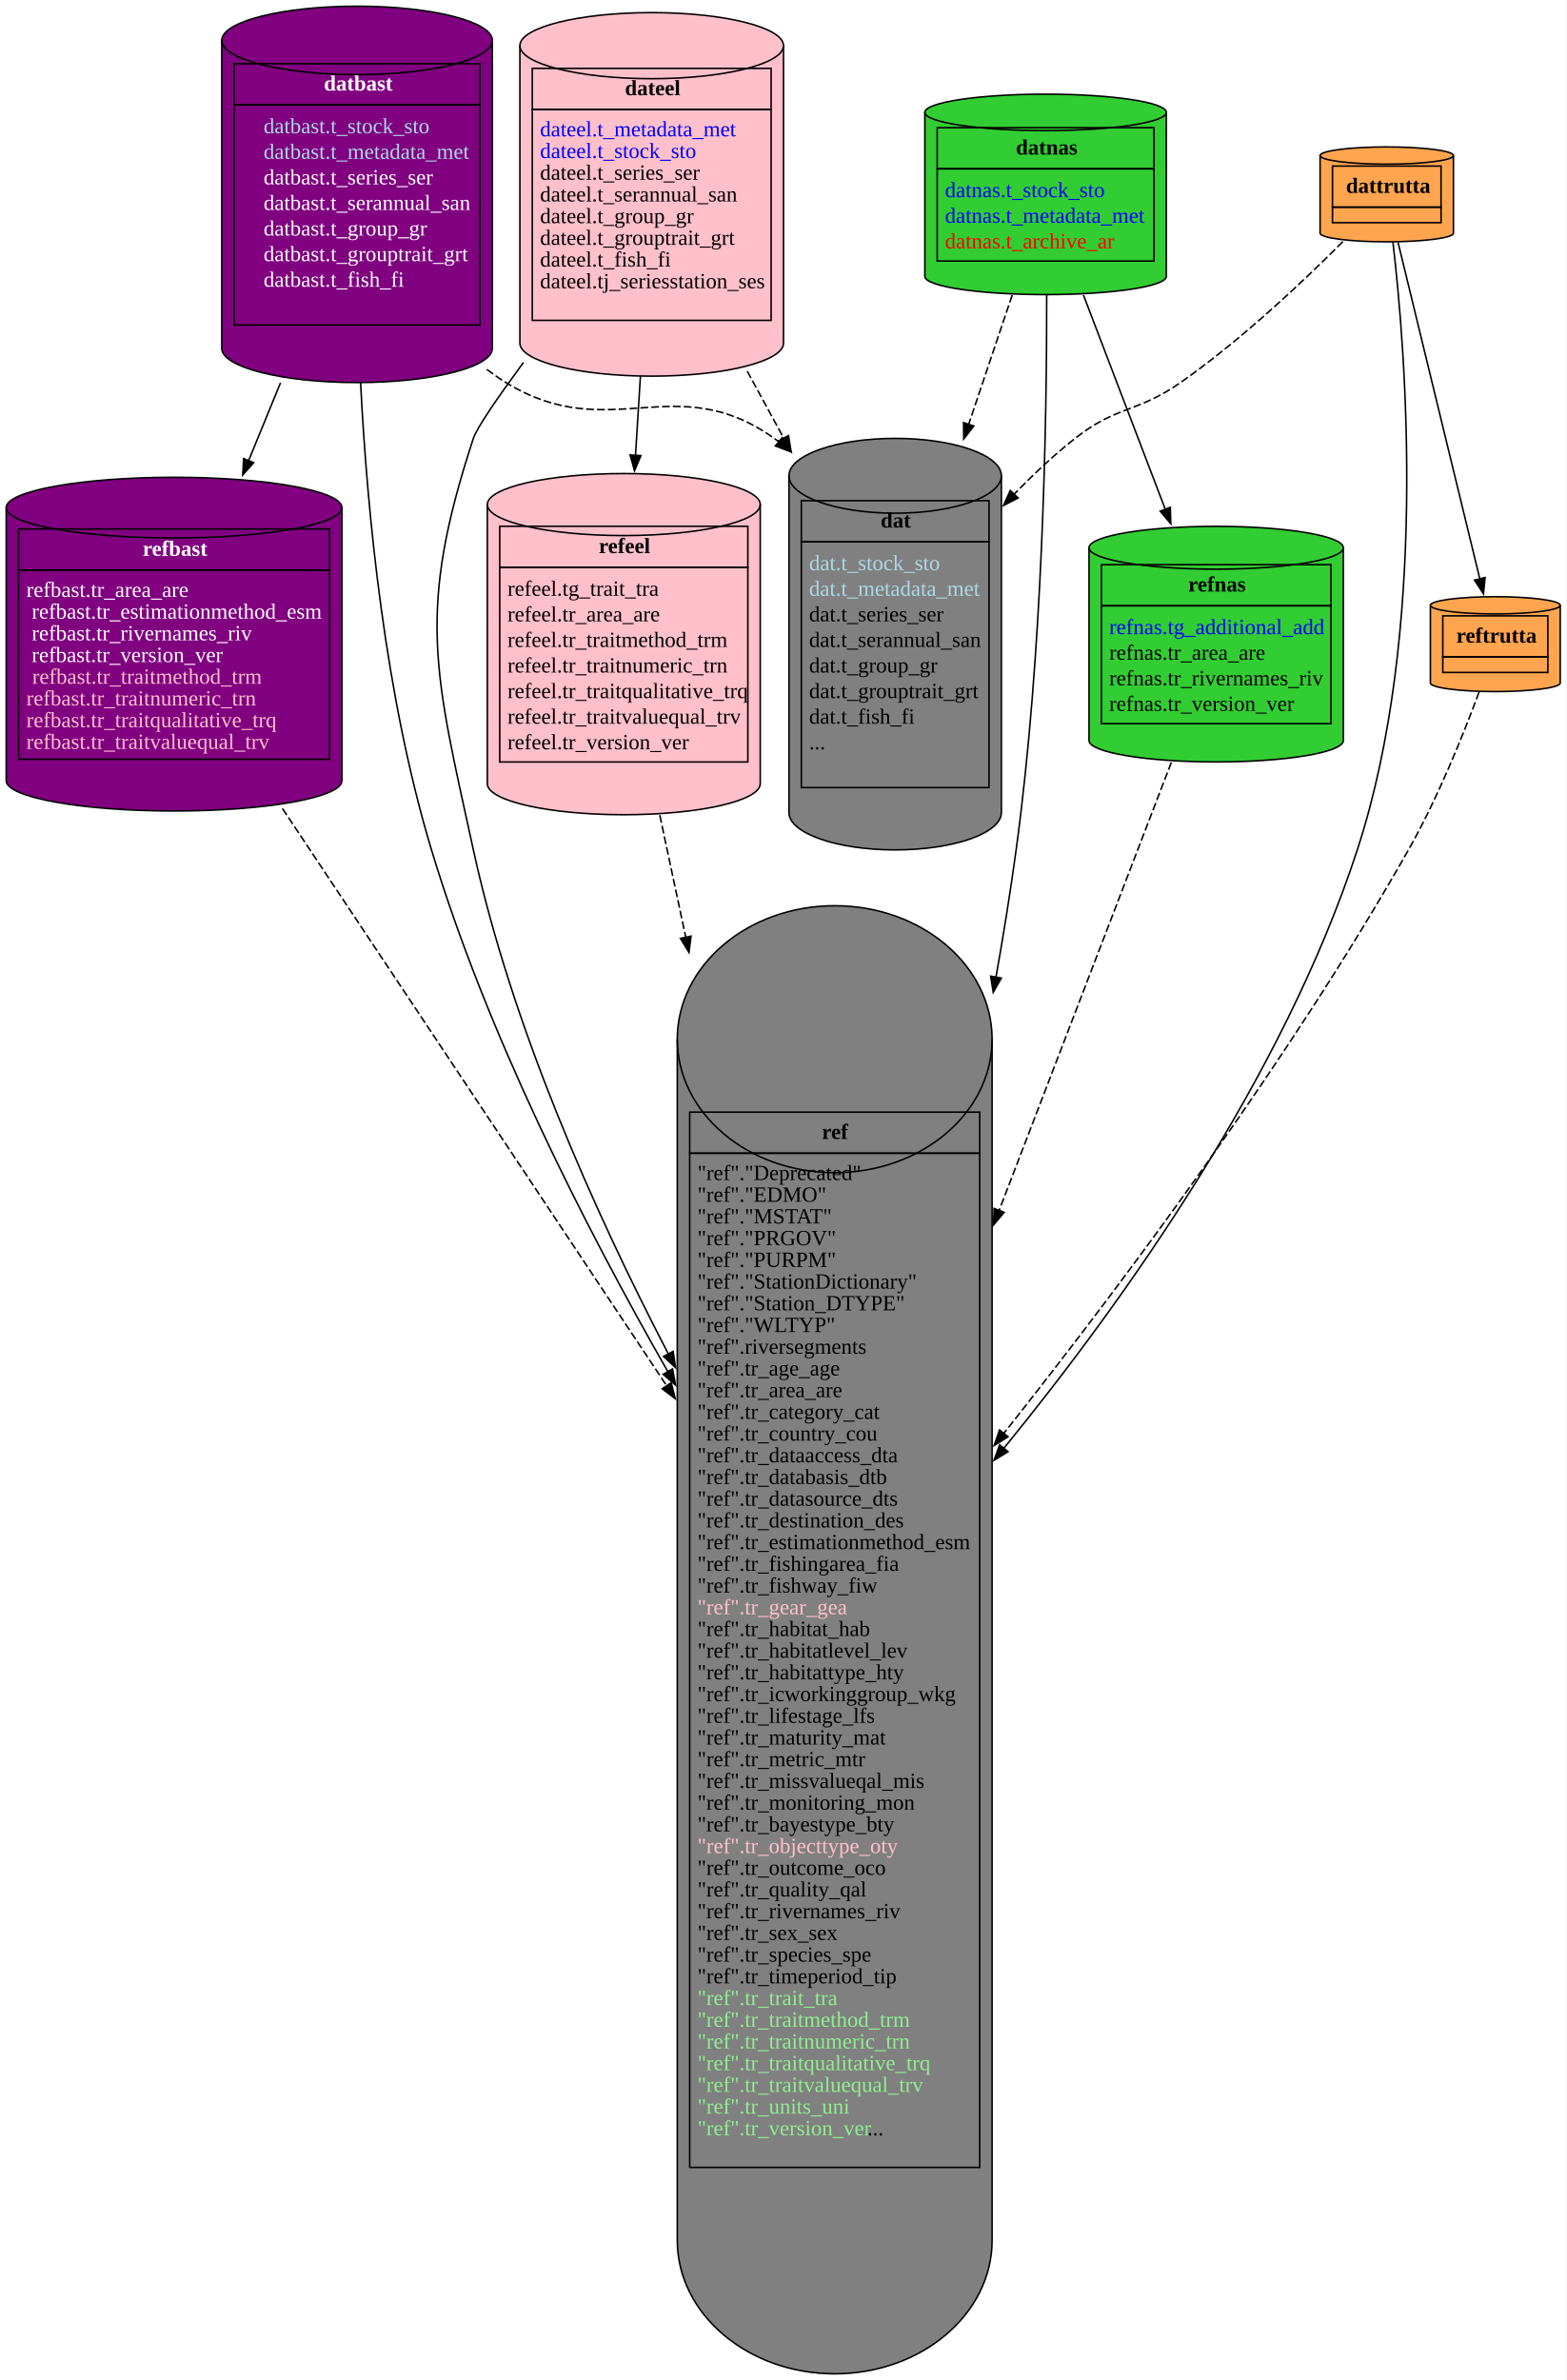
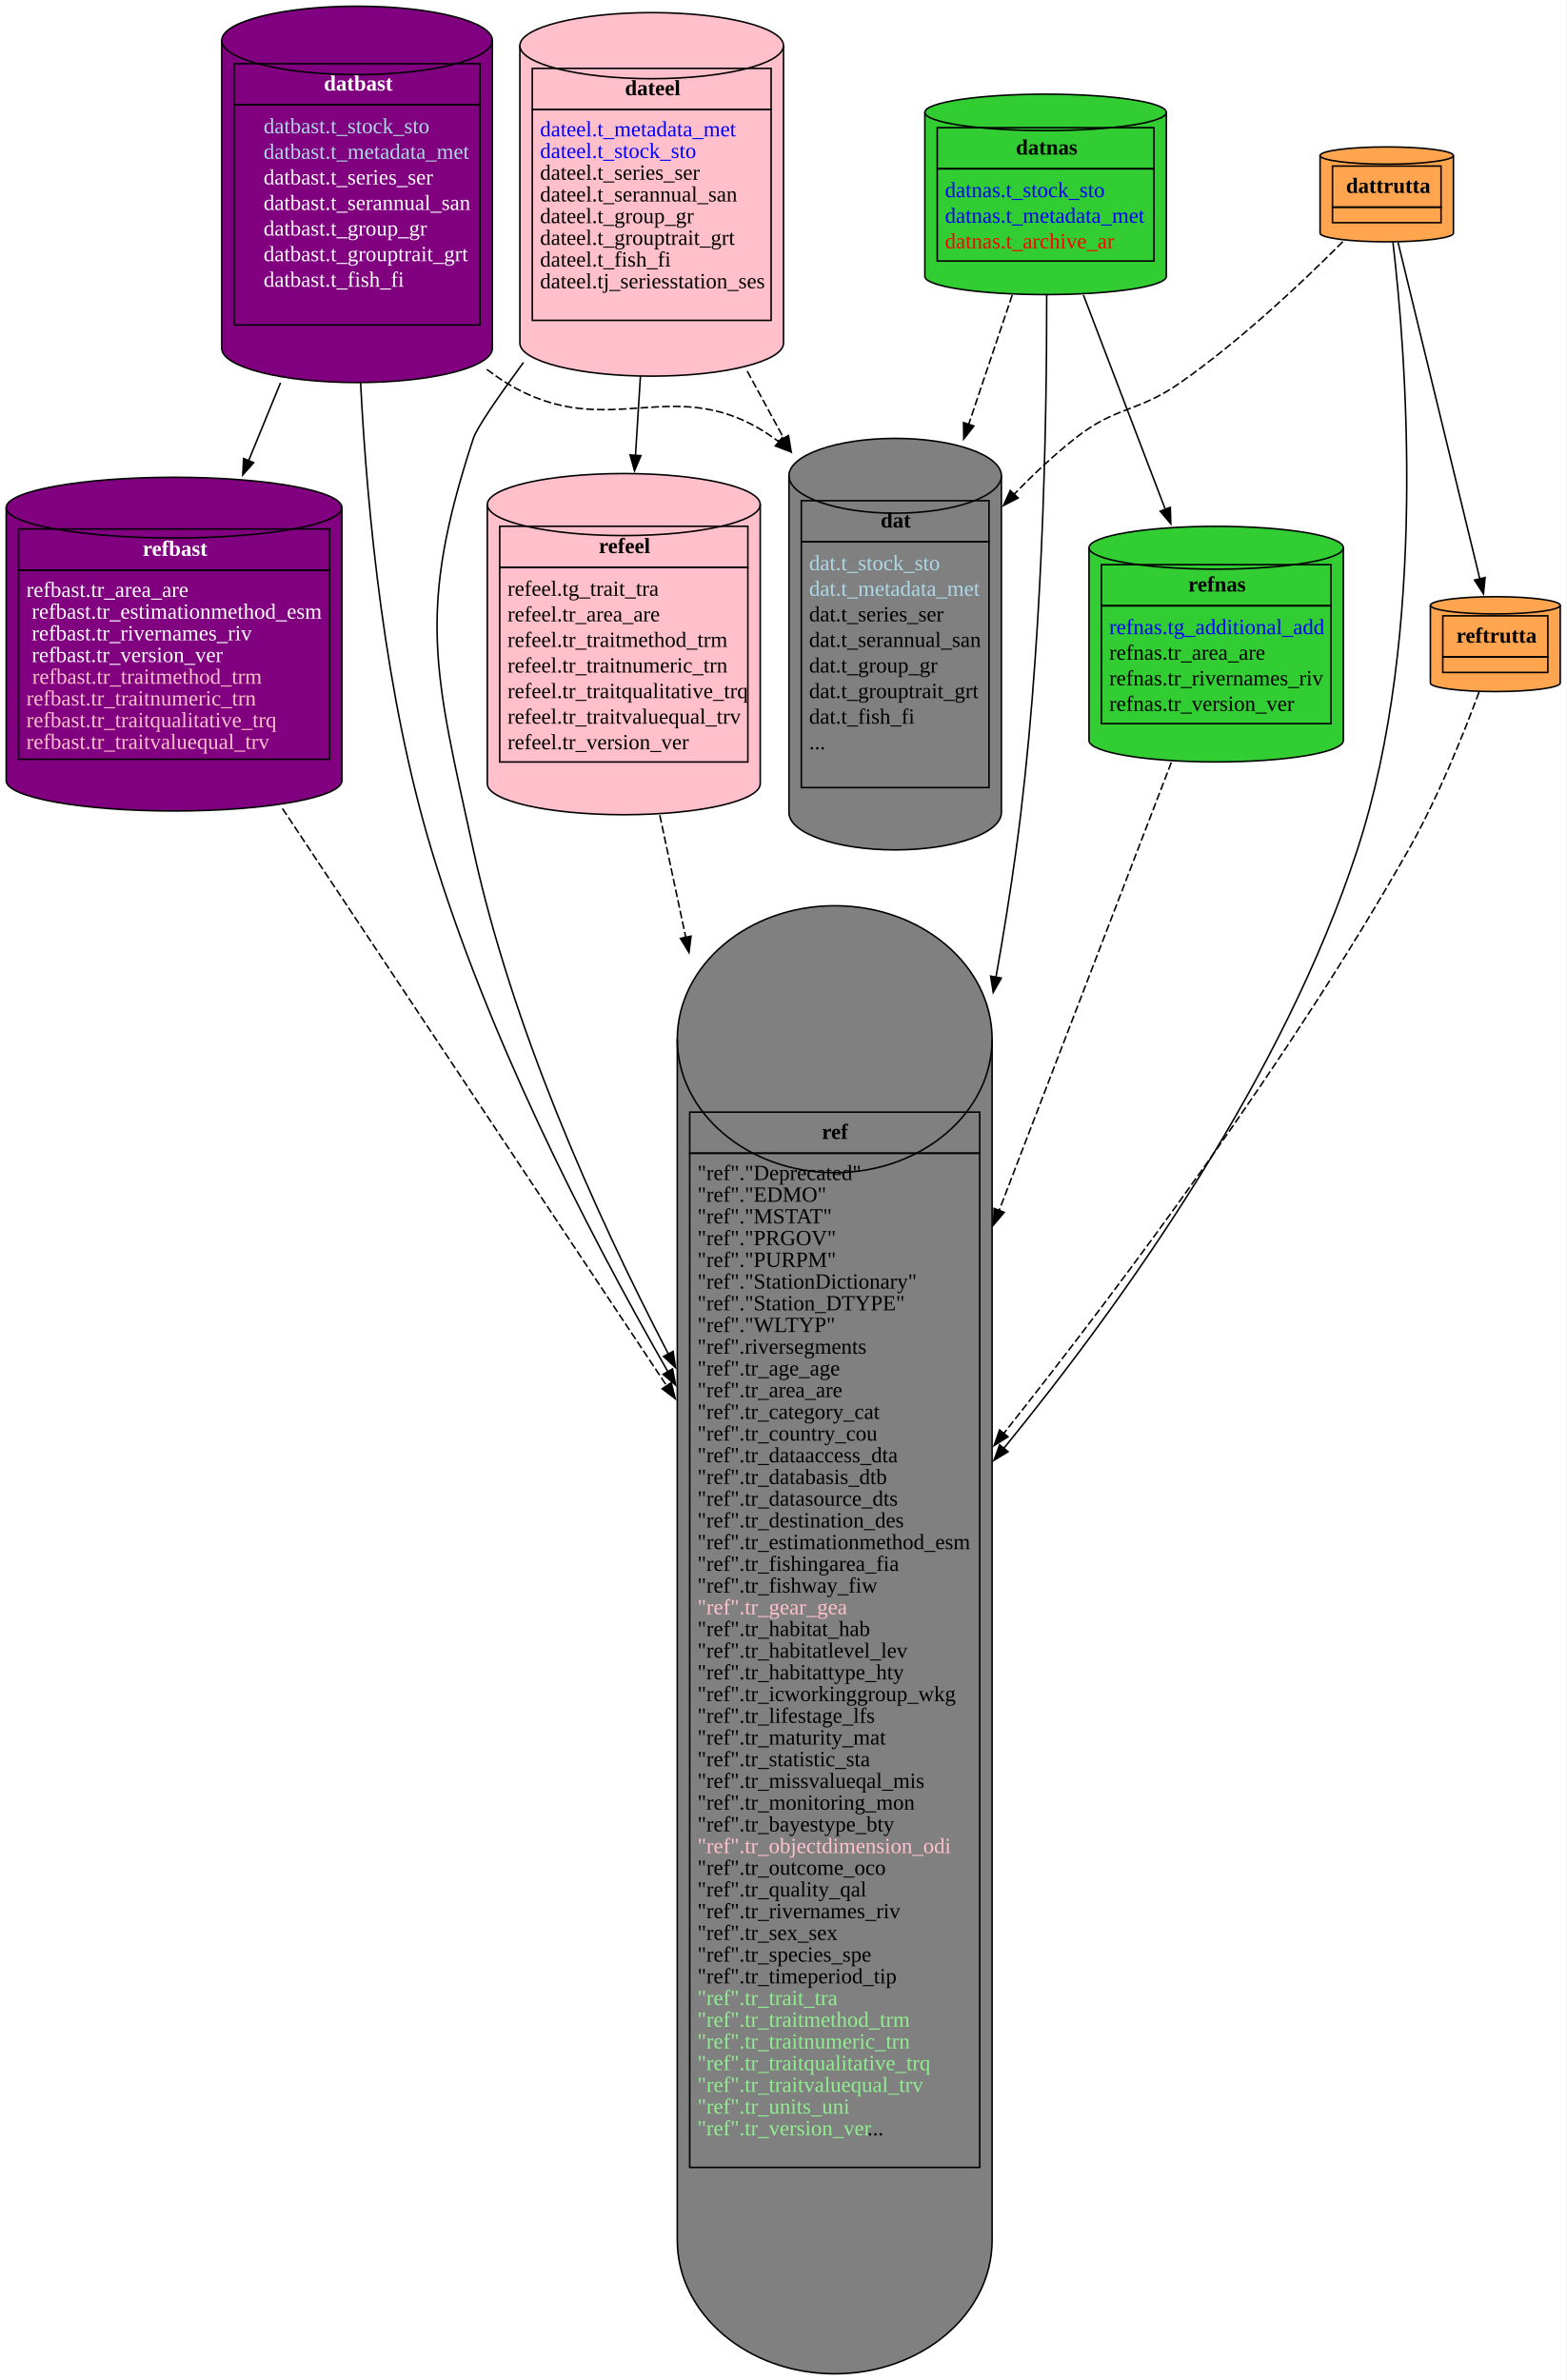
<svg xmlns="http://www.w3.org/2000/svg" width="237pt" height="360pt" viewBox="0.00 0.00 237.00 360.00">
  <g id="graph0" class="graph" transform="scale(0.234566 0.234566) rotate(0) translate(4 1530.75)">
    <polygon fill="white" stroke="none" points="-4,4 -4,-1530.75 1006.12,-1530.75 1006.12,4 -4,4" />
    <g id="node1" class="node">
      <path fill="gray" stroke="black" d="M635.75,-860.62C635.75,-908.11 590.26,-946.69 534.25,-946.69 478.24,-946.69 432.75,-908.11 432.75,-860.62 432.75,-860.62 432.75,-86.06 432.75,-86.06 432.75,-38.57 478.24,0 534.25,0 590.26,0 635.75,-38.57 635.75,-86.06 635.75,-86.06 635.75,-860.62 635.75,-860.62" />
      <path fill="none" stroke="black" d="M635.75,-860.62C635.75,-813.14 590.26,-774.56 534.25,-774.56 478.24,-774.56 432.75,-813.14 432.75,-860.62" />
      <polygon fill="none" stroke="black" points="440.75,-787.09 440.75,-813.59 627.75,-813.59 627.75,-787.09 440.75,-787.09" />
      <text xml:space="preserve" text-anchor="start" x="522.25" y="-796.29" font-family="Times New Roman,serif" font-size="14.00"> </text>
      <text xml:space="preserve" text-anchor="start" x="526" y="-796.29" font-family="Times New Roman,serif" font-weight="bold" font-size="14.00">ref</text>
      <text xml:space="preserve" text-anchor="start" x="542.5" y="-796.29" font-family="Times New Roman,serif" font-size="14.00"> </text>
      <polygon fill="none" stroke="black" points="440.75,-133.09 440.75,-787.09 627.75,-787.09 627.75,-133.09 440.75,-133.09" />
      <text xml:space="preserve" text-anchor="start" x="445.75" y="-769.79" font-family="Times New Roman,serif" font-size="14.00">"ref"."Deprecated"  </text>
      <text xml:space="preserve" text-anchor="start" x="445.75" y="-755.79" font-family="Times New Roman,serif" font-size="14.00">"ref"."EDMO" </text>
      <text xml:space="preserve" text-anchor="start" x="445.75" y="-741.79" font-family="Times New Roman,serif" font-size="14.00">"ref"."MSTAT" </text>
      <text xml:space="preserve" text-anchor="start" x="445.75" y="-727.79" font-family="Times New Roman,serif" font-size="14.00">"ref"."PRGOV" </text>
      <text xml:space="preserve" text-anchor="start" x="445.75" y="-713.79" font-family="Times New Roman,serif" font-size="14.00">"ref"."PURPM" </text>
      <text xml:space="preserve" text-anchor="start" x="445.75" y="-699.79" font-family="Times New Roman,serif" font-size="14.00">"ref"."StationDictionary" </text>
      <text xml:space="preserve" text-anchor="start" x="445.75" y="-685.79" font-family="Times New Roman,serif" font-size="14.00">"ref"."Station_DTYPE" </text>
      <text xml:space="preserve" text-anchor="start" x="445.75" y="-671.79" font-family="Times New Roman,serif" font-size="14.00">"ref"."WLTYP" </text>
      <text xml:space="preserve" text-anchor="start" x="445.75" y="-657.79" font-family="Times New Roman,serif" font-size="14.00">"ref".riversegments </text>
      <text xml:space="preserve" text-anchor="start" x="445.75" y="-643.79" font-family="Times New Roman,serif" font-size="14.00">"ref".tr_age_age </text>
      <text xml:space="preserve" text-anchor="start" x="445.75" y="-629.79" font-family="Times New Roman,serif" font-size="14.00">"ref".tr_area_are </text>
      <text xml:space="preserve" text-anchor="start" x="445.75" y="-615.79" font-family="Times New Roman,serif" font-size="14.00">"ref".tr_category_cat </text>
      <text xml:space="preserve" text-anchor="start" x="445.75" y="-601.79" font-family="Times New Roman,serif" font-size="14.00">"ref".tr_country_cou </text>
      <text xml:space="preserve" text-anchor="start" x="445.75" y="-587.79" font-family="Times New Roman,serif" font-size="14.00">"ref".tr_dataaccess_dta </text>
      <text xml:space="preserve" text-anchor="start" x="445.75" y="-573.79" font-family="Times New Roman,serif" font-size="14.00">"ref".tr_databasis_dtb </text>
      <text xml:space="preserve" text-anchor="start" x="445.75" y="-559.79" font-family="Times New Roman,serif" font-size="14.00">"ref".tr_datasource_dts </text>
      <text xml:space="preserve" text-anchor="start" x="445.75" y="-545.79" font-family="Times New Roman,serif" font-size="14.00">"ref".tr_destination_des </text>
      <text xml:space="preserve" text-anchor="start" x="445.75" y="-531.79" font-family="Times New Roman,serif" font-size="14.00">"ref".tr_estimationmethod_esm </text>
      <text xml:space="preserve" text-anchor="start" x="445.75" y="-517.79" font-family="Times New Roman,serif" font-size="14.00">"ref".tr_fishingarea_fia </text>
      <text xml:space="preserve" text-anchor="start" x="445.75" y="-503.79" font-family="Times New Roman,serif" font-size="14.00">"ref".tr_fishway_fiw </text>
      <text xml:space="preserve" text-anchor="start" x="445.75" y="-489.79" font-family="Times New Roman,serif" font-size="14.00" fill="pink">"ref".tr_gear_gea </text>
      <text xml:space="preserve" text-anchor="start" x="445.75" y="-475.79" font-family="Times New Roman,serif" font-size="14.00">"ref".tr_habitat_hab </text>
      <text xml:space="preserve" text-anchor="start" x="445.75" y="-461.79" font-family="Times New Roman,serif" font-size="14.00">"ref".tr_habitatlevel_lev </text>
      <text xml:space="preserve" text-anchor="start" x="445.75" y="-447.79" font-family="Times New Roman,serif" font-size="14.00">"ref".tr_habitattype_hty </text>
      <text xml:space="preserve" text-anchor="start" x="445.75" y="-433.79" font-family="Times New Roman,serif" font-size="14.00">"ref".tr_icworkinggroup_wkg </text>
      <text xml:space="preserve" text-anchor="start" x="445.75" y="-419.79" font-family="Times New Roman,serif" font-size="14.00">"ref".tr_lifestage_lfs </text>
      <text xml:space="preserve" text-anchor="start" x="445.75" y="-405.79" font-family="Times New Roman,serif" font-size="14.00">"ref".tr_maturity_mat </text>
-       <text xml:space="preserve" text-anchor="start" x="445.75" y="-391.79" font-family="Times New Roman,serif" font-size="14.00">"ref".tr_metric_mtr </text>
+       <text xml:space="preserve" text-anchor="start" x="445.75" y="-391.79" font-family="Times New Roman,serif" font-size="14.00">"ref".tr_statistic_sta </text>
      <text xml:space="preserve" text-anchor="start" x="445.75" y="-377.79" font-family="Times New Roman,serif" font-size="14.00">"ref".tr_missvalueqal_mis </text>
      <text xml:space="preserve" text-anchor="start" x="445.75" y="-363.79" font-family="Times New Roman,serif" font-size="14.00">"ref".tr_monitoring_mon </text>
      <text xml:space="preserve" text-anchor="start" x="445.75" y="-349.79" font-family="Times New Roman,serif" font-size="14.00">"ref".tr_bayestype_bty </text>
-       <text xml:space="preserve" text-anchor="start" x="445.75" y="-335.79" font-family="Times New Roman,serif" font-size="14.00" fill="pink">"ref".tr_objecttype_oty </text>
+       <text xml:space="preserve" text-anchor="start" x="445.75" y="-335.79" font-family="Times New Roman,serif" font-size="14.00" fill="pink">"ref".tr_objectdimension_odi </text>
      <text xml:space="preserve" text-anchor="start" x="445.75" y="-321.79" font-family="Times New Roman,serif" font-size="14.00">"ref".tr_outcome_oco </text>
      <text xml:space="preserve" text-anchor="start" x="445.75" y="-307.79" font-family="Times New Roman,serif" font-size="14.00">"ref".tr_quality_qal </text>
      <text xml:space="preserve" text-anchor="start" x="445.75" y="-293.79" font-family="Times New Roman,serif" font-size="14.00">"ref".tr_rivernames_riv </text>
      <text xml:space="preserve" text-anchor="start" x="445.75" y="-279.79" font-family="Times New Roman,serif" font-size="14.00">"ref".tr_sex_sex </text>
      <text xml:space="preserve" text-anchor="start" x="445.75" y="-265.79" font-family="Times New Roman,serif" font-size="14.00">"ref".tr_species_spe </text>
      <text xml:space="preserve" text-anchor="start" x="445.75" y="-251.79" font-family="Times New Roman,serif" font-size="14.00">"ref".tr_timeperiod_tip </text>
      <text xml:space="preserve" text-anchor="start" x="445.75" y="-237.79" font-family="Times New Roman,serif" font-size="14.00" fill="lightgreen">"ref".tr_trait_tra </text>
      <text xml:space="preserve" text-anchor="start" x="445.75" y="-223.79" font-family="Times New Roman,serif" font-size="14.00" fill="lightgreen">"ref".tr_traitmethod_trm </text>
      <text xml:space="preserve" text-anchor="start" x="445.75" y="-209.79" font-family="Times New Roman,serif" font-size="14.00" fill="lightgreen">"ref".tr_traitnumeric_trn </text>
      <text xml:space="preserve" text-anchor="start" x="445.75" y="-195.79" font-family="Times New Roman,serif" font-size="14.00" fill="lightgreen">"ref".tr_traitqualitative_trq </text>
      <text xml:space="preserve" text-anchor="start" x="445.75" y="-181.79" font-family="Times New Roman,serif" font-size="14.00" fill="lightgreen">"ref".tr_traitvaluequal_trv </text>
      <text xml:space="preserve" text-anchor="start" x="445.75" y="-167.79" font-family="Times New Roman,serif" font-size="14.00" fill="lightgreen">"ref".tr_units_uni </text>
      <text xml:space="preserve" text-anchor="start" x="445.75" y="-153.79" font-family="Times New Roman,serif" font-size="14.00" fill="lightgreen">"ref".tr_version_ver</text>
      <text xml:space="preserve" text-anchor="start" x="555.25" y="-153.79" font-family="Times New Roman,serif" font-size="14.00">... </text>
      <text xml:space="preserve" text-anchor="start" x="532.38" y="-139.79" font-family="Times New Roman,serif" font-size="14.00"> </text>
    </g>
    <g id="node2" class="node">
      <path fill="gray" stroke="black" d="M641.75,-1223.94C641.75,-1237.25 611.05,-1248.06 573.25,-1248.06 535.45,-1248.06 504.75,-1237.25 504.75,-1223.94 504.75,-1223.94 504.75,-1006.81 504.75,-1006.81 504.75,-993.5 535.45,-982.69 573.25,-982.69 611.05,-982.69 641.75,-993.5 641.75,-1006.81 641.75,-1006.81 641.75,-1223.94 641.75,-1223.94" />
      <path fill="none" stroke="black" d="M641.75,-1223.94C641.75,-1210.63 611.05,-1199.81 573.25,-1199.81 535.45,-1199.81 504.75,-1210.63 504.75,-1223.94" />
      <polygon fill="none" stroke="black" points="512.75,-1181.38 512.75,-1207.88 633.75,-1207.88 633.75,-1181.38 512.75,-1181.38" />
      <text xml:space="preserve" text-anchor="start" x="560.12" y="-1190.58" font-family="Times New Roman,serif" font-size="14.00"> </text>
      <text xml:space="preserve" text-anchor="start" x="563.88" y="-1190.58" font-family="Times New Roman,serif" font-weight="bold" font-size="14.00">dat</text>
      <text xml:space="preserve" text-anchor="start" x="582.62" y="-1190.58" font-family="Times New Roman,serif" font-size="14.00"> </text>
      <polygon fill="none" stroke="black" points="512.75,-1022.88 512.75,-1181.38 633.75,-1181.38 633.75,-1022.88 512.75,-1022.88" />
      <text xml:space="preserve" text-anchor="start" x="517.75" y="-1163.08" font-family="Times New Roman,serif" font-size="14.00" fill="lightblue">dat.t_stock_sto</text>
      <text xml:space="preserve" text-anchor="start" x="517.75" y="-1146.58" font-family="Times New Roman,serif" font-size="14.00" fill="lightblue">dat.t_metadata_met</text>
      <text xml:space="preserve" text-anchor="start" x="517.75" y="-1130.08" font-family="Times New Roman,serif" font-size="14.00">dat.t_series_ser </text>
      <text xml:space="preserve" text-anchor="start" x="517.75" y="-1113.58" font-family="Times New Roman,serif" font-size="14.00">dat.t_serannual_san </text>
      <text xml:space="preserve" text-anchor="start" x="517.75" y="-1097.08" font-family="Times New Roman,serif" font-size="14.00">dat.t_group_gr </text>
      <text xml:space="preserve" text-anchor="start" x="517.75" y="-1080.58" font-family="Times New Roman,serif" font-size="14.00">dat.t_grouptrait_grt </text>
      <text xml:space="preserve" text-anchor="start" x="517.75" y="-1064.08" font-family="Times New Roman,serif" font-size="14.00">dat.t_fish_fi </text>
      <text xml:space="preserve" text-anchor="start" x="517.75" y="-1047.58" font-family="Times New Roman,serif" font-size="14.00">... </text>
      <text xml:space="preserve" text-anchor="start" x="571.38" y="-1031.08" font-family="Times New Roman,serif" font-size="14.00"> </text>
    </g>
    <g id="node3" class="node">
      <path fill="pink" stroke="black" d="M486.25,-1205.38C486.25,-1216.41 446.81,-1225.38 398.25,-1225.38 349.69,-1225.38 310.25,-1216.41 310.25,-1205.38 310.25,-1205.38 310.25,-1025.38 310.25,-1025.38 310.25,-1014.34 349.69,-1005.38 398.25,-1005.38 446.81,-1005.38 486.25,-1014.34 486.25,-1025.38 486.25,-1025.38 486.25,-1205.38 486.25,-1205.38" />
      <path fill="none" stroke="black" d="M486.25,-1205.38C486.25,-1194.34 446.81,-1185.38 398.25,-1185.38 349.69,-1185.38 310.25,-1194.34 310.25,-1205.38" />
      <polygon fill="none" stroke="black" points="318.25,-1164.88 318.25,-1191.38 478.25,-1191.38 478.25,-1164.88 318.25,-1164.88" />
      <text xml:space="preserve" text-anchor="start" x="378.38" y="-1174.08" font-family="Times New Roman,serif" font-size="14.00"> </text>
      <text xml:space="preserve" text-anchor="start" x="382.12" y="-1174.08" font-family="Times New Roman,serif" font-weight="bold" font-size="14.00">refeel</text>
      <text xml:space="preserve" text-anchor="start" x="414.38" y="-1174.08" font-family="Times New Roman,serif" font-size="14.00"> </text>
      <polygon fill="none" stroke="black" points="318.25,-1039.38 318.25,-1164.88 478.25,-1164.88 478.25,-1039.38 318.25,-1039.38" />
      <text xml:space="preserve" text-anchor="start" x="323.25" y="-1146.58" font-family="Times New Roman,serif" font-size="14.00">refeel.tg_trait_tra</text>
      <text xml:space="preserve" text-anchor="start" x="323.25" y="-1130.08" font-family="Times New Roman,serif" font-size="14.00">refeel.tr_area_are</text>
      <text xml:space="preserve" text-anchor="start" x="323.25" y="-1113.58" font-family="Times New Roman,serif" font-size="14.00">refeel.tr_traitmethod_trm</text>
      <text xml:space="preserve" text-anchor="start" x="323.25" y="-1097.08" font-family="Times New Roman,serif" font-size="14.00">refeel.tr_traitnumeric_trn</text>
      <text xml:space="preserve" text-anchor="start" x="323.25" y="-1080.58" font-family="Times New Roman,serif" font-size="14.00">refeel.tr_traitqualitative_trq</text>
      <text xml:space="preserve" text-anchor="start" x="323.25" y="-1064.08" font-family="Times New Roman,serif" font-size="14.00">refeel.tr_traitvaluequal_trv</text>
      <text xml:space="preserve" text-anchor="start" x="323.25" y="-1047.58" font-family="Times New Roman,serif" font-size="14.00">refeel.tr_version_ver</text>
    </g>
    <g id="edge1" class="edge">
      <path fill="none" stroke="black" stroke-dasharray="5,2" d="M421.47,-1005.08C426.55,-981.17 432.23,-954.45 438.27,-926.05" />
      <polygon fill="black" stroke="black" points="441.63,-927.07 440.28,-916.56 434.78,-925.62 441.63,-927.07" />
    </g>
    <g id="node4" class="node">
      <path fill="pink" stroke="black" d="M501.25,-1501.31C501.25,-1513.07 463.15,-1522.62 416.25,-1522.62 369.35,-1522.62 331.25,-1513.07 331.25,-1501.31 331.25,-1501.31 331.25,-1309.5 331.25,-1309.5 331.25,-1297.74 369.35,-1288.19 416.25,-1288.19 463.15,-1288.19 501.25,-1297.74 501.25,-1309.5 501.25,-1309.5 501.25,-1501.31 501.25,-1501.31" />
      <path fill="none" stroke="black" d="M501.25,-1501.31C501.25,-1489.55 463.15,-1480 416.25,-1480 369.35,-1480 331.25,-1489.55 331.25,-1501.31" />
      <polygon fill="none" stroke="black" points="339.25,-1460.16 339.25,-1486.66 493.25,-1486.66 493.25,-1460.16 339.25,-1460.16" />
      <text xml:space="preserve" text-anchor="start" x="395.25" y="-1469.36" font-family="Times New Roman,serif" font-size="14.00"> </text>
      <text xml:space="preserve" text-anchor="start" x="399" y="-1469.36" font-family="Times New Roman,serif" font-weight="bold" font-size="14.00">dateel</text>
      <text xml:space="preserve" text-anchor="start" x="433.5" y="-1469.36" font-family="Times New Roman,serif" font-size="14.00"> </text>
      <polygon fill="none" stroke="black" points="339.25,-1324.16 339.25,-1460.16 493.25,-1460.16 493.25,-1324.16 339.25,-1324.16" />
      <text xml:space="preserve" text-anchor="start" x="344.25" y="-1442.86" font-family="Times New Roman,serif" font-size="14.00" fill="blue">dateel.t_metadata_met</text>
      <text xml:space="preserve" text-anchor="start" x="468" y="-1442.86" font-family="Times New Roman,serif" font-size="14.00"> </text>
      <text xml:space="preserve" text-anchor="start" x="344.25" y="-1428.86" font-family="Times New Roman,serif" font-size="14.00" fill="blue">dateel.t_stock_sto</text>
      <text xml:space="preserve" text-anchor="start" x="441.75" y="-1428.86" font-family="Times New Roman,serif" font-size="14.00"> </text>
      <text xml:space="preserve" text-anchor="start" x="344.25" y="-1414.86" font-family="Times New Roman,serif" font-size="14.00">dateel.t_series_ser </text>
      <text xml:space="preserve" text-anchor="start" x="344.25" y="-1400.86" font-family="Times New Roman,serif" font-size="14.00">dateel.t_serannual_san </text>
      <text xml:space="preserve" text-anchor="start" x="344.25" y="-1386.86" font-family="Times New Roman,serif" font-size="14.00">dateel.t_group_gr </text>
      <text xml:space="preserve" text-anchor="start" x="344.25" y="-1372.86" font-family="Times New Roman,serif" font-size="14.00">dateel.t_grouptrait_grt </text>
      <text xml:space="preserve" text-anchor="start" x="344.25" y="-1358.86" font-family="Times New Roman,serif" font-size="14.00">dateel.t_fish_fi </text>
      <text xml:space="preserve" text-anchor="start" x="344.25" y="-1344.86" font-family="Times New Roman,serif" font-size="14.00">dateel.tj_seriesstation_ses </text>
      <text xml:space="preserve" text-anchor="start" x="414.38" y="-1330.86" font-family="Times New Roman,serif" font-size="14.00"> </text>
    </g>
    <g id="edge13" class="edge">
      <path fill="none" stroke="black" d="M333.56,-1297.03C316.75,-1274.16 303.47,-1254.83 301.25,-1248.06 264.47,-1136 276.1,-1097.92 301.25,-982.69 325.94,-869.55 378.21,-751.48 426.99,-657.64" />
      <polygon fill="black" stroke="black" points="430.07,-659.31 431.61,-648.82 423.87,-656.06 430.07,-659.31" />
    </g>
    <g id="edge5" class="edge">
      <path fill="none" stroke="black" stroke-dasharray="5,2" d="M477.85,-1291.4C485.6,-1277.18 493.58,-1262.54 501.46,-1248.07" />
      <polygon fill="black" stroke="black" points="504.47,-1249.88 506.18,-1239.42 498.32,-1246.52 504.47,-1249.88" />
    </g>
    <g id="edge9" class="edge">
      <path fill="none" stroke="black" d="M408.98,-1288.08C407.92,-1271.18 406.83,-1253.74 405.77,-1236.76" />
      <polygon fill="black" stroke="black" points="409.29,-1236.94 405.17,-1227.18 402.31,-1237.38 409.29,-1236.94" />
    </g>
    <g id="node5" class="node">
      <path fill="purple" stroke="black" d="M216.5,-1203.41C216.5,-1214.2 167.98,-1222.97 108.25,-1222.97 48.52,-1222.97 0,-1214.2 0,-1203.41 0,-1203.41 0,-1027.34 0,-1027.34 0,-1016.55 48.52,-1007.78 108.25,-1007.78 167.98,-1007.78 216.5,-1016.55 216.5,-1027.34 216.5,-1027.34 216.5,-1203.41 216.5,-1203.41" />
      <path fill="none" stroke="black" d="M216.5,-1203.41C216.5,-1192.61 167.98,-1183.84 108.25,-1183.84 48.52,-1183.84 0,-1192.61 0,-1203.41" />
      <polygon fill="none" stroke="black" points="8,-1163.12 8,-1189.62 208.5,-1189.62 208.5,-1163.12 8,-1163.12" />
      <text xml:space="preserve" text-anchor="start" x="84.25" y="-1172.33" font-family="Times New Roman,serif" font-size="14.00"> </text>
      <text xml:space="preserve" text-anchor="start" x="88" y="-1172.33" font-family="Times New Roman,serif" font-weight="bold" font-size="14.00" fill="white">refbast</text>
      <text xml:space="preserve" text-anchor="start" x="128.5" y="-1172.33" font-family="Times New Roman,serif" font-size="14.00"> </text>
      <polygon fill="none" stroke="black" points="8,-1041.12 8,-1163.12 208.5,-1163.12 208.5,-1041.12 8,-1041.12" />
      <text xml:space="preserve" text-anchor="start" x="13" y="-1145.83" font-family="Times New Roman,serif" font-size="14.00" fill="white">refbast.tr_area_are </text>
      <text xml:space="preserve" text-anchor="start" x="13" y="-1131.83" font-family="Times New Roman,serif" font-size="14.00" fill="white"> refbast.tr_estimationmethod_esm </text>
      <text xml:space="preserve" text-anchor="start" x="13" y="-1117.83" font-family="Times New Roman,serif" font-size="14.00" fill="white"> refbast.tr_rivernames_riv </text>
      <text xml:space="preserve" text-anchor="start" x="13" y="-1103.83" font-family="Times New Roman,serif" font-size="14.00" fill="white"> refbast.tr_version_ver </text>
      <text xml:space="preserve" text-anchor="start" x="13" y="-1089.83" font-family="Times New Roman,serif" font-size="14.00" fill="white"> </text>
      <text xml:space="preserve" text-anchor="start" x="16.75" y="-1089.83" font-family="Times New Roman,serif" font-size="14.00" fill="pink">refbast.tr_traitmethod_trm</text>
      <text xml:space="preserve" text-anchor="start" x="13" y="-1075.83" font-family="Times New Roman,serif" font-size="14.00" fill="pink">refbast.tr_traitnumeric_trn</text>
      <text xml:space="preserve" text-anchor="start" x="13" y="-1061.83" font-family="Times New Roman,serif" font-size="14.00" fill="pink">refbast.tr_traitqualitative_trq</text>
      <text xml:space="preserve" text-anchor="start" x="13" y="-1047.83" font-family="Times New Roman,serif" font-size="14.00" fill="pink">refbast.tr_traitvaluequal_trv</text>
    </g>
    <g id="edge2" class="edge">
      <path fill="none" stroke="black" stroke-dasharray="5,2" d="M178.12,-1009.4C245.4,-908.32 348.14,-753.96 426.01,-636.97" />
      <polygon fill="black" stroke="black" points="428.81,-639.07 431.44,-628.81 422.99,-635.19 428.81,-639.07" />
    </g>
    <g id="node6" class="node">
      <path fill="purple" stroke="black" d="M313.5,-1504.69C313.5,-1516.86 274.39,-1526.75 226.25,-1526.75 178.11,-1526.75 139,-1516.86 139,-1504.69 139,-1504.69 139,-1306.12 139,-1306.12 139,-1293.95 178.11,-1284.06 226.25,-1284.06 274.39,-1284.06 313.5,-1293.95 313.5,-1306.12 313.5,-1306.12 313.5,-1504.69 313.5,-1504.69" />
      <path fill="none" stroke="black" d="M313.5,-1504.69C313.5,-1492.51 274.39,-1482.62 226.25,-1482.62 178.11,-1482.62 139,-1492.51 139,-1504.69" />
      <polygon fill="none" stroke="black" points="147,-1463.16 147,-1489.66 305.5,-1489.66 305.5,-1463.16 147,-1463.16" />
      <text xml:space="preserve" text-anchor="start" x="201.12" y="-1472.36" font-family="Times New Roman,serif" font-size="14.00"> </text>
      <text xml:space="preserve" text-anchor="start" x="204.88" y="-1472.36" font-family="Times New Roman,serif" font-weight="bold" font-size="14.00" fill="white">datbast</text>
      <text xml:space="preserve" text-anchor="start" x="247.62" y="-1472.36" font-family="Times New Roman,serif" font-size="14.00"> </text>
      <polygon fill="none" stroke="black" points="147,-1321.16 147,-1463.16 305.5,-1463.16 305.5,-1321.16 147,-1321.16" />
      <text xml:space="preserve" text-anchor="start" x="152" y="-1444.86" font-family="Times New Roman,serif" font-size="14.00" fill="lightblue">    datbast.t_stock_sto </text>
      <text xml:space="preserve" text-anchor="start" x="152" y="-1428.36" font-family="Times New Roman,serif" font-size="14.00" fill="lightblue">    datbast.t_metadata_met </text>
      <text xml:space="preserve" text-anchor="start" x="152" y="-1411.86" font-family="Times New Roman,serif" font-size="14.00" fill="white">    datbast.t_series_ser </text>
      <text xml:space="preserve" text-anchor="start" x="152" y="-1395.36" font-family="Times New Roman,serif" font-size="14.00" fill="white">    datbast.t_serannual_san </text>
      <text xml:space="preserve" text-anchor="start" x="152" y="-1378.86" font-family="Times New Roman,serif" font-size="14.00" fill="white">    datbast.t_group_gr </text>
      <text xml:space="preserve" text-anchor="start" x="152" y="-1362.36" font-family="Times New Roman,serif" font-size="14.00" fill="white">    datbast.t_grouptrait_grt </text>
      <text xml:space="preserve" text-anchor="start" x="152" y="-1345.86" font-family="Times New Roman,serif" font-size="14.00" fill="white">    datbast.t_fish_fi </text>
      <text xml:space="preserve" text-anchor="start" x="222.5" y="-1329.36" font-family="Times New Roman,serif" font-size="14.00">  </text>
    </g>
    <g id="edge16" class="edge">
      <path fill="none" stroke="black" d="M228.53,-1283.95C232.89,-1198.32 244.45,-1081.45 274.25,-982.69 309.83,-864.79 372.1,-741.6 426.79,-646.03" />
      <polygon fill="black" stroke="black" points="429.69,-648 431.64,-637.59 423.62,-644.51 429.69,-648" />
    </g>
    <g id="edge7" class="edge">
      <path fill="none" stroke="black" stroke-dasharray="5,2" d="M309.94,-1292.54C313.93,-1289.5 318.04,-1286.65 322.25,-1284.06 389.15,-1242.93 431.36,-1293.73 495.25,-1248.06 496.28,-1247.33 497.29,-1246.58 498.3,-1245.81" />
      <polygon fill="black" stroke="black" points="500.49,-1248.54 505.88,-1239.42 495.98,-1243.19 500.49,-1248.54" />
    </g>
    <g id="edge12" class="edge">
      <path fill="none" stroke="black" d="M176.89,-1283.92C170.04,-1267.2 163.01,-1250.04 156.19,-1233.38" />
      <polygon fill="black" stroke="black" points="159.57,-1232.41 152.54,-1224.48 153.09,-1235.06 159.57,-1232.41" />
    </g>
    <g id="node7" class="node">
      <path fill="limegreen" stroke="black" d="M862.25,-1177.53C862.25,-1185.15 825.5,-1191.34 780.25,-1191.34 735,-1191.34 698.25,-1185.15 698.25,-1177.53 698.25,-1177.53 698.25,-1053.22 698.25,-1053.22 698.25,-1045.6 735,-1039.41 780.25,-1039.41 825.5,-1039.41 862.25,-1045.6 862.25,-1053.22 862.25,-1053.22 862.25,-1177.53 862.25,-1177.53" />
      <path fill="none" stroke="black" d="M862.25,-1177.53C862.25,-1169.91 825.5,-1163.72 780.25,-1163.72 735,-1163.72 698.25,-1169.91 698.25,-1177.53" />
      <polygon fill="none" stroke="black" points="706.25,-1140.12 706.25,-1166.62 854.25,-1166.62 854.25,-1140.12 706.25,-1140.12" />
      <text xml:space="preserve" text-anchor="start" x="758.5" y="-1149.33" font-family="Times New Roman,serif" font-size="14.00"> </text>
      <text xml:space="preserve" text-anchor="start" x="762.25" y="-1149.33" font-family="Times New Roman,serif" font-weight="bold" font-size="14.00">refnas</text>
      <text xml:space="preserve" text-anchor="start" x="798.25" y="-1149.33" font-family="Times New Roman,serif" font-size="14.00"> </text>
      <polygon fill="none" stroke="black" points="706.25,-1064.12 706.25,-1140.12 854.25,-1140.12 854.25,-1064.12 706.25,-1064.12" />
      <text xml:space="preserve" text-anchor="start" x="711.25" y="-1121.83" font-family="Times New Roman,serif" font-size="14.00" fill="blue">refnas.tg_additional_add </text>
      <text xml:space="preserve" text-anchor="start" x="711.25" y="-1105.33" font-family="Times New Roman,serif" font-size="14.00">refnas.tr_area_are </text>
      <text xml:space="preserve" text-anchor="start" x="711.25" y="-1088.83" font-family="Times New Roman,serif" font-size="14.00">refnas.tr_rivernames_riv </text>
      <text xml:space="preserve" text-anchor="start" x="711.25" y="-1072.33" font-family="Times New Roman,serif" font-size="14.00">refnas.tr_version_ver </text>
    </g>
    <g id="edge3" class="edge">
      <path fill="none" stroke="black" stroke-dasharray="5,2" d="M751.31,-1039.07C723.81,-967.52 680.74,-855.48 640.2,-749.99" />
      <polygon fill="black" stroke="black" points="643.55,-748.97 636.7,-740.89 637.02,-751.48 643.55,-748.97" />
    </g>
    <g id="node8" class="node">
      <path fill="limegreen" stroke="black" d="M748.12,-1458.28C748.12,-1464.76 713.22,-1470.03 670.25,-1470.03 627.28,-1470.03 592.38,-1464.76 592.38,-1458.28 592.38,-1458.28 592.38,-1352.53 592.38,-1352.53 592.38,-1346.05 627.28,-1340.78 670.25,-1340.78 713.22,-1340.78 748.12,-1346.05 748.12,-1352.53 748.12,-1352.53 748.12,-1458.28 748.12,-1458.28" />
      <path fill="none" stroke="black" d="M748.12,-1458.28C748.12,-1451.8 713.22,-1446.53 670.25,-1446.53 627.28,-1446.53 592.38,-1451.8 592.38,-1458.28" />
      <polygon fill="none" stroke="black" points="600.38,-1421.91 600.38,-1448.41 740.12,-1448.41 740.12,-1421.91 600.38,-1421.91" />
      <text xml:space="preserve" text-anchor="start" x="647.38" y="-1431.11" font-family="Times New Roman,serif" font-size="14.00"> </text>
      <text xml:space="preserve" text-anchor="start" x="651.12" y="-1431.11" font-family="Times New Roman,serif" font-weight="bold" font-size="14.00">datnas</text>
      <text xml:space="preserve" text-anchor="start" x="689.38" y="-1431.11" font-family="Times New Roman,serif" font-size="14.00"> </text>
      <polygon fill="none" stroke="black" points="600.38,-1362.41 600.38,-1421.91 740.12,-1421.91 740.12,-1362.41 600.38,-1362.41" />
      <text xml:space="preserve" text-anchor="start" x="605.38" y="-1403.61" font-family="Times New Roman,serif" font-size="14.00" fill="blue">datnas.t_stock_sto </text>
      <text xml:space="preserve" text-anchor="start" x="605.38" y="-1387.11" font-family="Times New Roman,serif" font-size="14.00" fill="blue">datnas.t_metadata_met </text>
      <text xml:space="preserve" text-anchor="start" x="605.38" y="-1370.61" font-family="Times New Roman,serif" font-size="14.00" fill="red">datnas.t_archive_ar </text>
    </g>
    <g id="edge14" class="edge">
      <path fill="none" stroke="black" d="M670.96,-1340.5C671.06,-1257.6 668.44,-1108.68 651.25,-982.69 647.57,-955.75 643.15,-928.15 638.21,-900.4" />
      <polygon fill="black" stroke="black" points="641.7,-900.05 636.48,-890.83 634.82,-901.29 641.7,-900.05" />
    </g>
    <g id="edge6" class="edge">
      <path fill="none" stroke="black" stroke-dasharray="5,2" d="M648.72,-1340.48C640.37,-1315.68 630.46,-1286.24 620.6,-1256.99" />
      <polygon fill="black" stroke="black" points="623.97,-1256.02 617.46,-1247.66 617.34,-1258.25 623.97,-1256.02" />
    </g>
    <g id="edge10" class="edge">
      <path fill="none" stroke="black" d="M694.66,-1340.48C710.22,-1299.75 730.57,-1246.47 747.52,-1202.09" />
      <polygon fill="black" stroke="black" points="750.68,-1203.6 750.98,-1193.01 744.15,-1201.1 750.68,-1203.6" />
    </g>
    <g id="node9" class="node">
      <path fill="#ffa54f" stroke="black" d="M1002.12,-1140.41C1002.12,-1143.48 983.36,-1145.97 960.25,-1145.97 937.14,-1145.97 918.38,-1143.48 918.38,-1140.41 918.38,-1140.41 918.38,-1090.34 918.38,-1090.34 918.38,-1087.27 937.14,-1084.78 960.25,-1084.78 983.36,-1084.78 1002.12,-1087.27 1002.12,-1090.34 1002.12,-1090.34 1002.12,-1140.41 1002.12,-1140.41" />
      <path fill="none" stroke="black" d="M1002.12,-1140.41C1002.12,-1137.34 983.36,-1134.84 960.25,-1134.84 937.14,-1134.84 918.38,-1137.34 918.38,-1140.41" />
      <polygon fill="none" stroke="black" points="926.38,-1107.12 926.38,-1133.62 994.12,-1133.62 994.12,-1107.12 926.38,-1107.12" />
      <text xml:space="preserve" text-anchor="start" x="931.38" y="-1116.33" font-family="Times New Roman,serif" font-size="14.00"> </text>
      <text xml:space="preserve" text-anchor="start" x="935.12" y="-1116.33" font-family="Times New Roman,serif" font-weight="bold" font-size="14.00">reftrutta</text>
      <text xml:space="preserve" text-anchor="start" x="985.38" y="-1116.33" font-family="Times New Roman,serif" font-size="14.00"> </text>
      <polygon fill="none" stroke="black" points="926.38,-1097.12 926.38,-1107.12 994.12,-1107.12 994.12,-1097.12 926.38,-1097.12" />
    </g>
    <g id="edge4" class="edge">
      <path fill="none" stroke="black" stroke-dasharray="5,2" d="M949.75,-1084.43C939.65,-1057.13 923.18,-1016.08 904.25,-982.69 827.71,-847.64 722.03,-705.77 643.21,-606.32" />
      <polygon fill="black" stroke="black" points="646.05,-604.27 637.08,-598.62 640.57,-608.63 646.05,-604.27" />
    </g>
    <g id="node10" class="node">
      <path fill="#ffa54f" stroke="black" d="M933.25,-1430.44C933.25,-1433.51 913.98,-1436 890.25,-1436 866.52,-1436 847.25,-1433.51 847.25,-1430.44 847.25,-1430.44 847.25,-1380.38 847.25,-1380.38 847.25,-1377.31 866.52,-1374.81 890.25,-1374.81 913.98,-1374.81 933.25,-1377.31 933.25,-1380.38 933.25,-1380.38 933.25,-1430.44 933.25,-1430.44" />
      <path fill="none" stroke="black" d="M933.25,-1430.44C933.25,-1427.37 913.98,-1424.88 890.25,-1424.88 866.52,-1424.88 847.25,-1427.37 847.25,-1430.44" />
      <polygon fill="none" stroke="black" points="855.25,-1397.16 855.25,-1423.66 925.25,-1423.66 925.25,-1397.16 855.25,-1397.16" />
      <text xml:space="preserve" text-anchor="start" x="860.25" y="-1406.36" font-family="Times New Roman,serif" font-size="14.00"> </text>
      <text xml:space="preserve" text-anchor="start" x="864" y="-1406.36" font-family="Times New Roman,serif" font-weight="bold" font-size="14.00">dattrutta</text>
      <text xml:space="preserve" text-anchor="start" x="916.5" y="-1406.36" font-family="Times New Roman,serif" font-size="14.00"> </text>
      <polygon fill="none" stroke="black" points="855.25,-1387.16 855.25,-1397.16 925.25,-1397.16 925.25,-1387.16 855.25,-1387.16" />
    </g>
    <g id="edge15" class="edge">
      <path fill="none" stroke="black" d="M894.23,-1374.56C902.48,-1304.19 917.09,-1123.26 871.25,-982.69 823.77,-837.09 722.37,-693.74 643.13,-596.58" />
      <polygon fill="black" stroke="black" points="646.03,-594.6 636.98,-589.08 640.62,-599.04 646.03,-594.6" />
    </g>
    <g id="edge8" class="edge">
      <path fill="none" stroke="black" stroke-dasharray="5,2" d="M861.93,-1374.92C836.15,-1349.05 796.27,-1311.4 757.25,-1284.06 729.24,-1264.44 716.1,-1269.24 689.25,-1248.06 675.58,-1237.28 662.23,-1224.75 649.75,-1211.79" />
      <polygon fill="black" stroke="black" points="652.54,-1209.65 643.13,-1204.78 647.45,-1214.46 652.54,-1209.65" />
    </g>
    <g id="edge11" class="edge">
      <path fill="none" stroke="black" d="M897.54,-1374.4C910.15,-1322.53 936.03,-1216.04 950.28,-1157.38" />
      <polygon fill="black" stroke="black" points="953.66,-1158.33 952.62,-1147.79 946.85,-1156.68 953.66,-1158.33" />
    </g>
  </g>
</svg>
